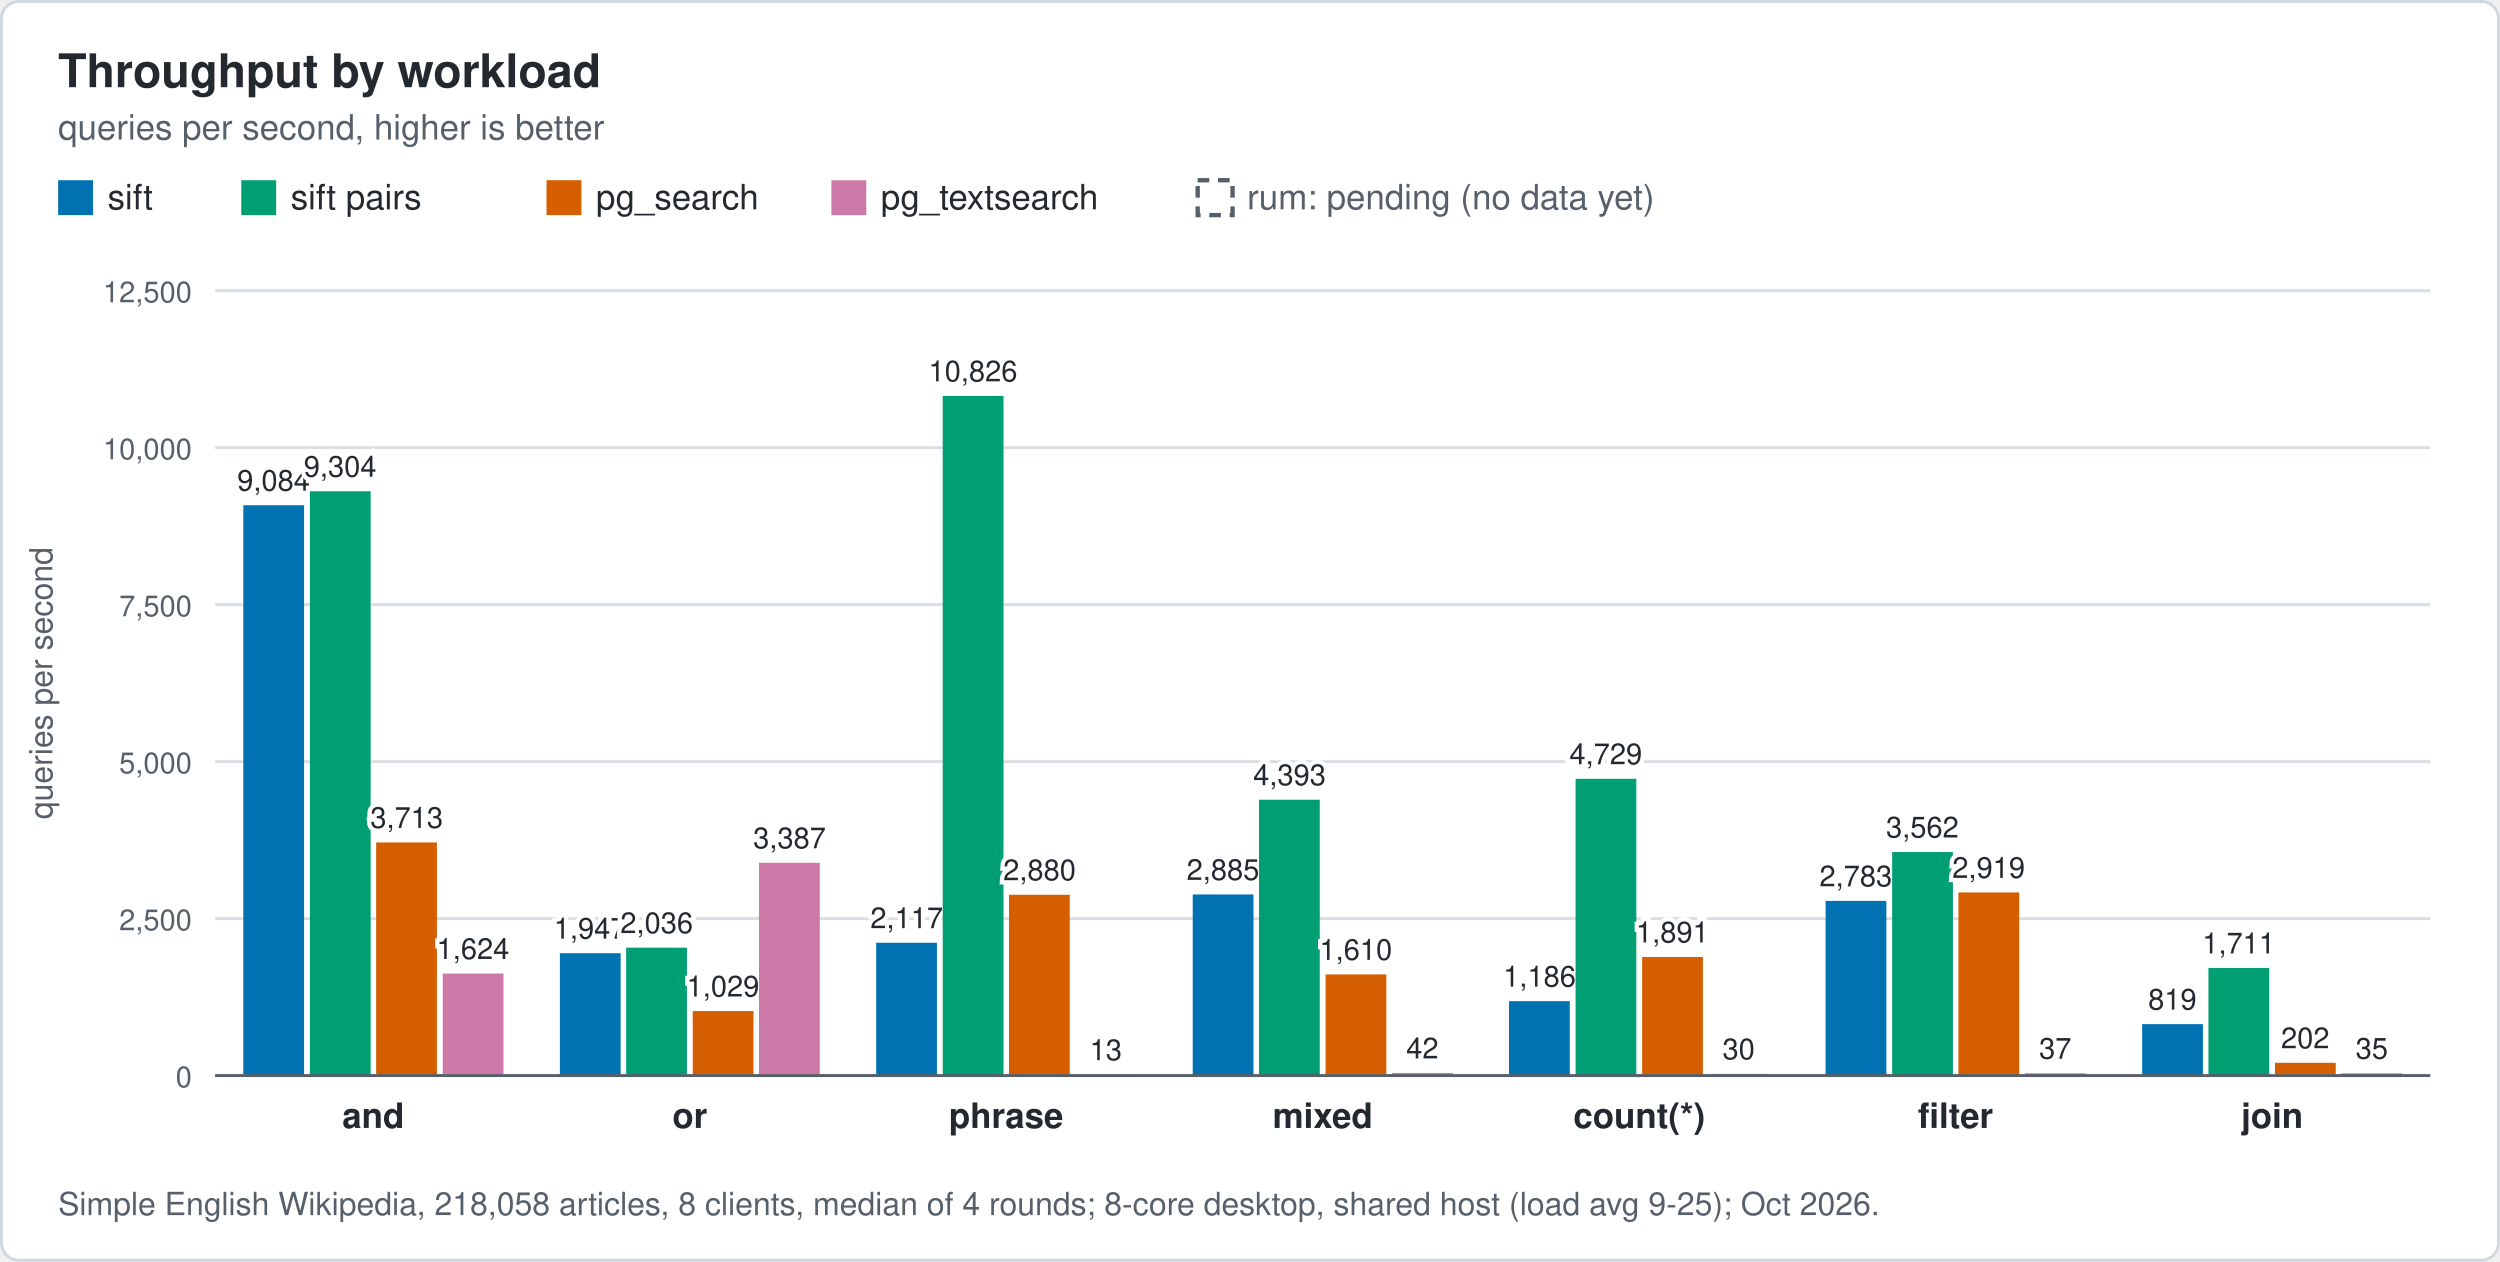
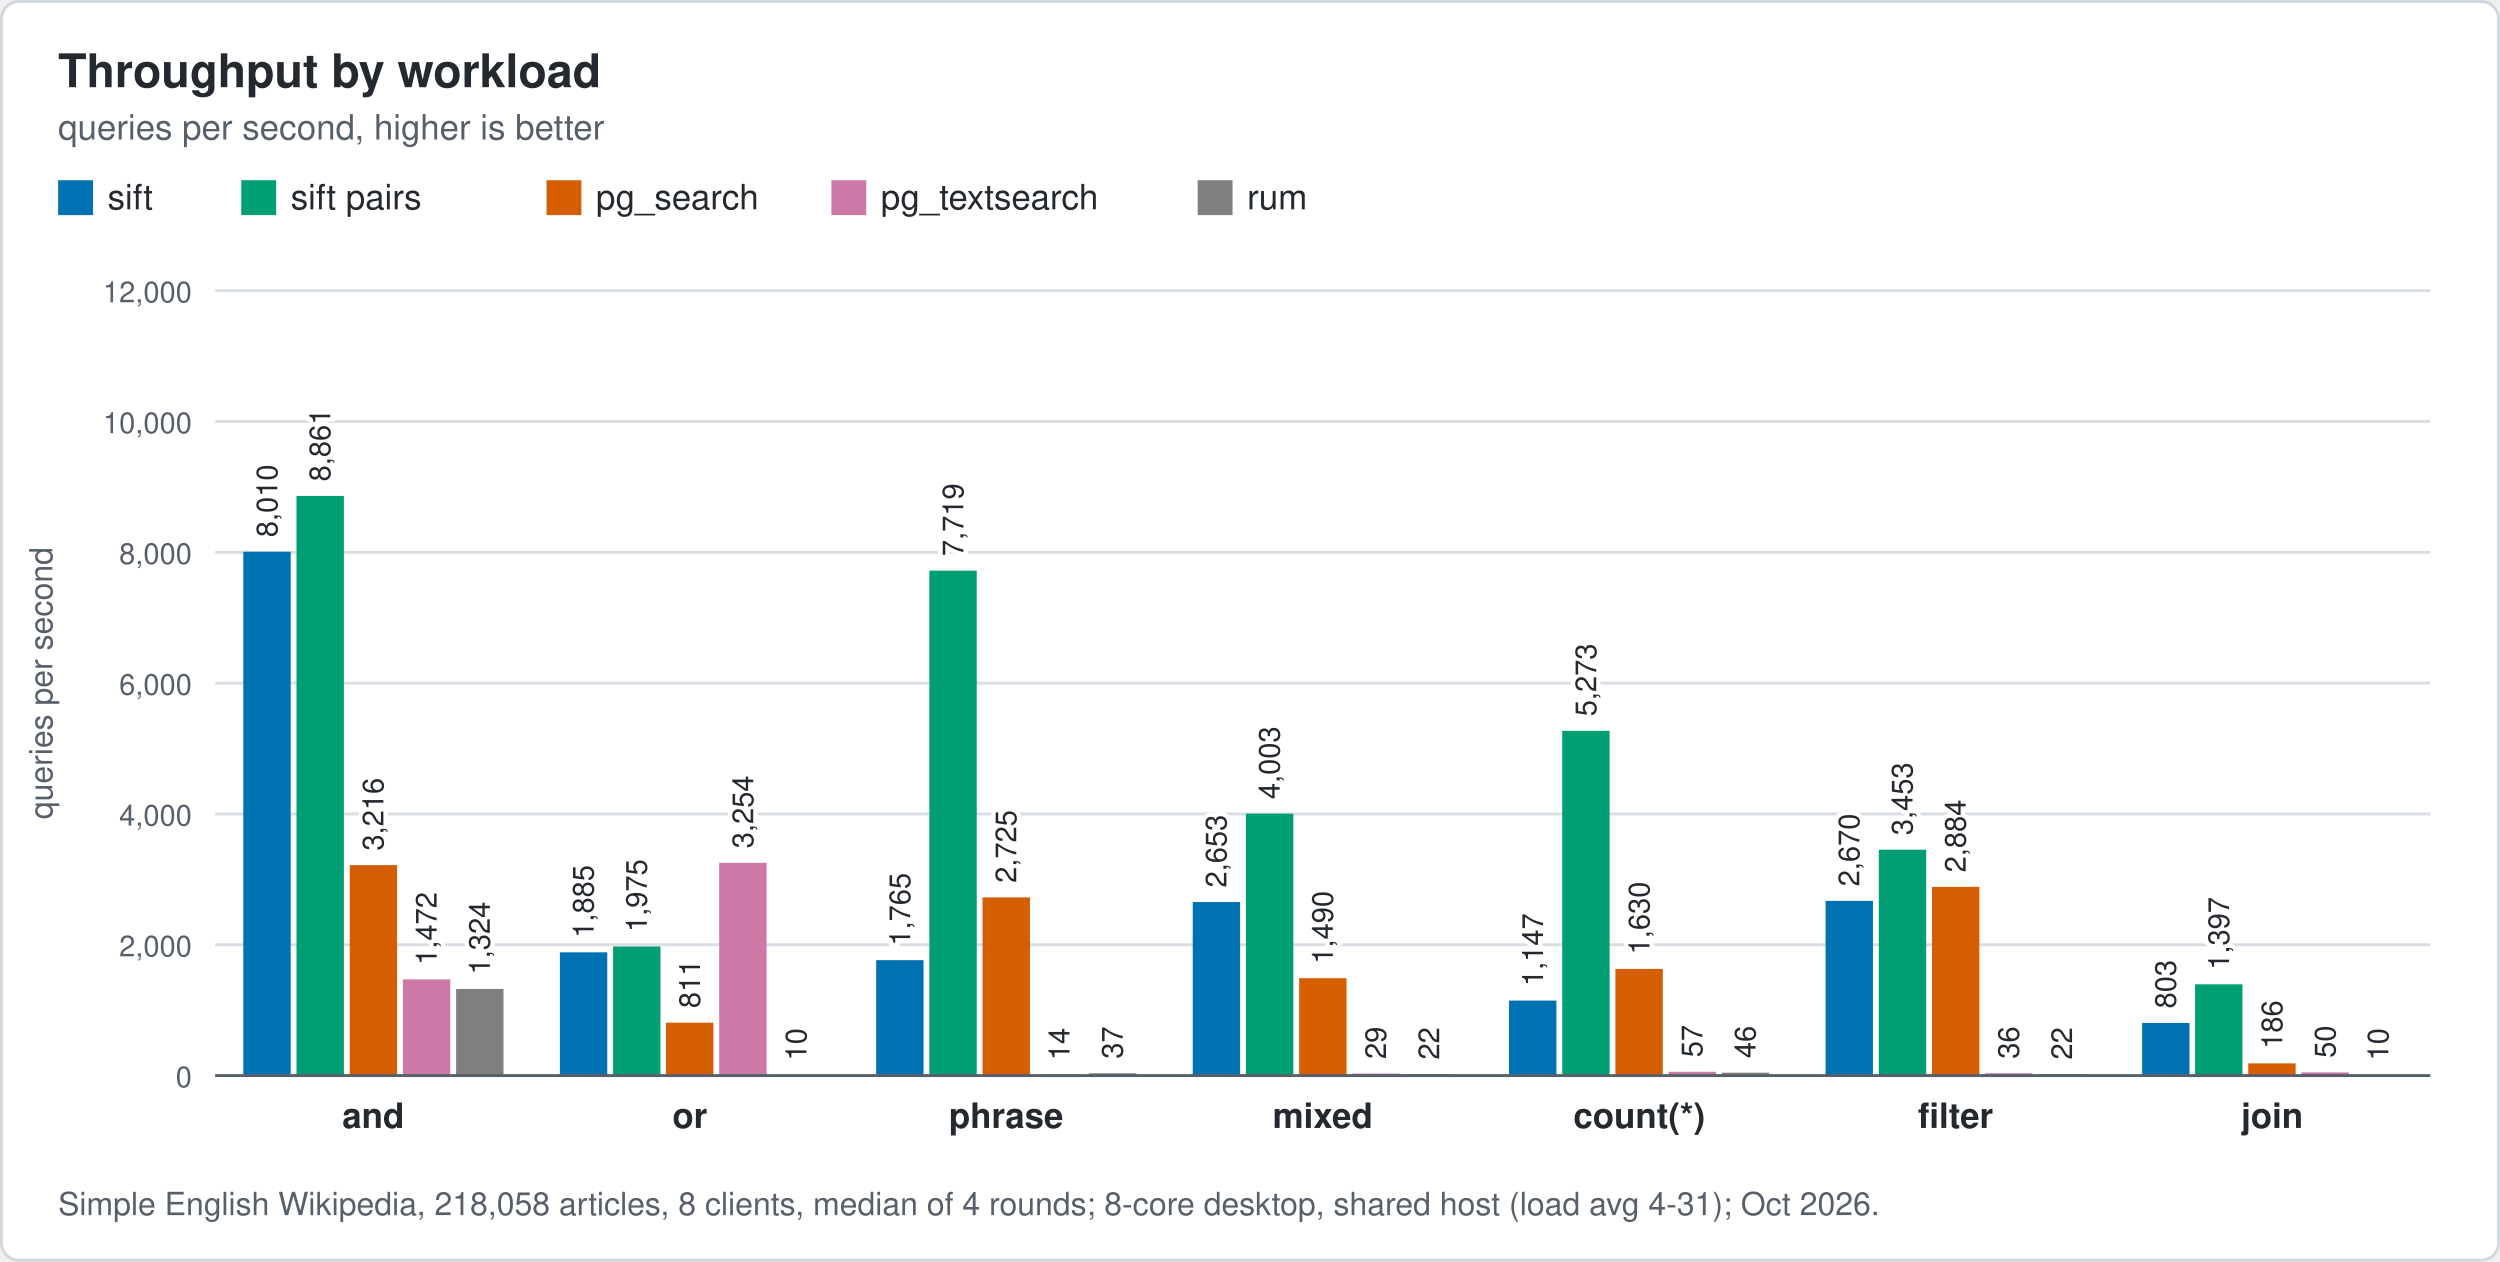
<svg xmlns="http://www.w3.org/2000/svg" width="860" height="434" viewBox="0 0 860 434" role="img" aria-labelledby="t d" font-family="Helvetica, Arial, sans-serif">
  <rect x="0.5" y="0.5" width="859" height="433" rx="6" fill="#ffffff" stroke="#d0d7de" />
  <text x="20" y="30" font-size="16" text-anchor="start" fill="#24292f" font-weight="bold">Throughput by workload</text>
  <text x="20" y="48" font-size="12" text-anchor="start" fill="#57606a">queries per second, higher is better</text>
  <rect x="20" y="62" width="12" height="12" fill="#0072B2" />
  <text x="37" y="72" font-size="12" text-anchor="start" fill="#24292f">sift</text>
  <rect x="83" y="62" width="12" height="12" fill="#009E73" />
  <text x="100" y="72" font-size="12" text-anchor="start" fill="#24292f">sift pairs</text>
  <rect x="188" y="62" width="12" height="12" fill="#D55E00" />
  <text x="205" y="72" font-size="12" text-anchor="start" fill="#24292f">pg_search</text>
  <rect x="286" y="62" width="12" height="12" fill="#CC79A7" />
  <text x="303" y="72" font-size="12" text-anchor="start" fill="#24292f">pg_textsearch</text>
-   <rect x="412" y="62" width="12" height="12" fill="#ffffff" stroke="#57606a" stroke-width="1.5" stroke-dasharray="4 3" />
-   <text x="429" y="72" font-size="12" text-anchor="start" fill="#57606a">rum: pending (no data yet)</text>
+   <rect x="412" y="62" width="12" height="12" fill="#7f7f7f" />
+   <text x="429" y="72" font-size="12" text-anchor="start" fill="#24292f">rum</text>
  <line x1="74" y1="370" x2="836" y2="370" stroke="#d8dee4" stroke-width="1" />
  <text x="66" y="374" font-size="10" text-anchor="end" fill="#57606a">0</text>
-   <line x1="74" y1="316" x2="836" y2="316" stroke="#d8dee4" stroke-width="1" />
-   <text x="66" y="320" font-size="10" text-anchor="end" fill="#57606a">2,500</text>
-   <line x1="74" y1="262" x2="836" y2="262" stroke="#d8dee4" stroke-width="1" />
-   <text x="66" y="266" font-size="10" text-anchor="end" fill="#57606a">5,000</text>
-   <line x1="74" y1="208" x2="836" y2="208" stroke="#d8dee4" stroke-width="1" />
-   <text x="66" y="212" font-size="10" text-anchor="end" fill="#57606a">7,500</text>
-   <line x1="74" y1="154" x2="836" y2="154" stroke="#d8dee4" stroke-width="1" />
-   <text x="66" y="158" font-size="10" text-anchor="end" fill="#57606a">10,000</text>
+   <line x1="74" y1="325" x2="836" y2="325" stroke="#d8dee4" stroke-width="1" />
+   <text x="66" y="329" font-size="10" text-anchor="end" fill="#57606a">2,000</text>
+   <line x1="74" y1="280" x2="836" y2="280" stroke="#d8dee4" stroke-width="1" />
+   <text x="66" y="284" font-size="10" text-anchor="end" fill="#57606a">4,000</text>
+   <line x1="74" y1="235" x2="836" y2="235" stroke="#d8dee4" stroke-width="1" />
+   <text x="66" y="239" font-size="10" text-anchor="end" fill="#57606a">6,000</text>
+   <line x1="74" y1="190" x2="836" y2="190" stroke="#d8dee4" stroke-width="1" />
+   <text x="66" y="194" font-size="10" text-anchor="end" fill="#57606a">8,000</text>
+   <line x1="74" y1="145" x2="836" y2="145" stroke="#d8dee4" stroke-width="1" />
+   <text x="66" y="149" font-size="10" text-anchor="end" fill="#57606a">10,000</text>
  <line x1="74" y1="100" x2="836" y2="100" stroke="#d8dee4" stroke-width="1" />
-   <text x="66" y="104" font-size="10" text-anchor="end" fill="#57606a">12,500</text>
+   <text x="66" y="104" font-size="10" text-anchor="end" fill="#57606a">12,000</text>
  <text transform="translate(18 235) rotate(-90)" font-size="11" text-anchor="middle" fill="#57606a">queries per second</text>
-   <rect x="83.7" y="173.8" width="20.9" height="196.2" fill="#0072B2" />
-   <text x="94.1" y="168.8" font-size="10" text-anchor="middle" fill="#24292f" stroke="#ffffff" stroke-width="3" paint-order="stroke">9,084</text>
-   <rect x="106.6" y="169" width="20.9" height="201" fill="#009E73" />
-   <text x="117" y="164" font-size="10" text-anchor="middle" fill="#24292f" stroke="#ffffff" stroke-width="3" paint-order="stroke">9,304</text>
-   <rect x="129.4" y="289.8" width="20.9" height="80.2" fill="#D55E00" />
-   <text x="139.9" y="284.8" font-size="10" text-anchor="middle" fill="#24292f" stroke="#ffffff" stroke-width="3" paint-order="stroke">3,713</text>
-   <rect x="152.3" y="334.9" width="20.9" height="35.1" fill="#CC79A7" />
-   <text x="162.7" y="329.9" font-size="10" text-anchor="middle" fill="#24292f" stroke="#ffffff" stroke-width="3" paint-order="stroke">1,624</text>
+   <rect x="83.7" y="189.8" width="16.3" height="180.2" fill="#0072B2" />
+   <text transform="translate(95.4 184.8) rotate(-90)" font-size="10" text-anchor="start" fill="#24292f" stroke="#ffffff" stroke-width="3" paint-order="stroke">8,010</text>
+   <rect x="102" y="170.6" width="16.3" height="199.4" fill="#009E73" />
+   <text transform="translate(113.6 165.6) rotate(-90)" font-size="10" text-anchor="start" fill="#24292f" stroke="#ffffff" stroke-width="3" paint-order="stroke">8,861</text>
+   <rect x="120.3" y="297.6" width="16.3" height="72.4" fill="#D55E00" />
+   <text transform="translate(131.9 292.6) rotate(-90)" font-size="10" text-anchor="start" fill="#24292f" stroke="#ffffff" stroke-width="3" paint-order="stroke">3,216</text>
+   <rect x="138.6" y="336.9" width="16.3" height="33.1" fill="#CC79A7" />
+   <text transform="translate(150.2 331.9) rotate(-90)" font-size="10" text-anchor="start" fill="#24292f" stroke="#ffffff" stroke-width="3" paint-order="stroke">1,472</text>
+   <rect x="156.9" y="340.2" width="16.3" height="29.8" fill="#7f7f7f" />
+   <text transform="translate(168.5 335.2) rotate(-90)" font-size="10" text-anchor="start" fill="#24292f" stroke="#ffffff" stroke-width="3" paint-order="stroke">1,324</text>
  <text x="128.4" y="388" font-size="12" text-anchor="middle" fill="#24292f" font-weight="bold">and</text>
-   <rect x="192.6" y="327.9" width="20.9" height="42.1" fill="#0072B2" />
-   <text x="203" y="322.9" font-size="10" text-anchor="middle" fill="#24292f" stroke="#ffffff" stroke-width="3" paint-order="stroke">1,947</text>
-   <rect x="215.4" y="326" width="20.9" height="44" fill="#009E73" />
-   <text x="225.9" y="321" font-size="10" text-anchor="middle" fill="#24292f" stroke="#ffffff" stroke-width="3" paint-order="stroke">2,036</text>
-   <rect x="238.3" y="347.8" width="20.9" height="22.2" fill="#D55E00" />
-   <text x="248.7" y="342.8" font-size="10" text-anchor="middle" fill="#24292f" stroke="#ffffff" stroke-width="3" paint-order="stroke">1,029</text>
-   <rect x="261.1" y="296.8" width="20.9" height="73.2" fill="#CC79A7" />
-   <text x="271.6" y="291.8" font-size="10" text-anchor="middle" fill="#24292f" stroke="#ffffff" stroke-width="3" paint-order="stroke">3,387</text>
+   <rect x="192.6" y="327.6" width="16.3" height="42.4" fill="#0072B2" />
+   <text transform="translate(204.2 322.6) rotate(-90)" font-size="10" text-anchor="start" fill="#24292f" stroke="#ffffff" stroke-width="3" paint-order="stroke">1,885</text>
+   <rect x="210.9" y="325.6" width="16.3" height="44.4" fill="#009E73" />
+   <text transform="translate(222.5 320.6) rotate(-90)" font-size="10" text-anchor="start" fill="#24292f" stroke="#ffffff" stroke-width="3" paint-order="stroke">1,975</text>
+   <rect x="229.1" y="351.8" width="16.3" height="18.2" fill="#D55E00" />
+   <text transform="translate(240.8 346.8) rotate(-90)" font-size="10" text-anchor="start" fill="#24292f" stroke="#ffffff" stroke-width="3" paint-order="stroke">811</text>
+   <rect x="247.4" y="296.8" width="16.3" height="73.2" fill="#CC79A7" />
+   <text transform="translate(259.1 291.8) rotate(-90)" font-size="10" text-anchor="start" fill="#24292f" stroke="#ffffff" stroke-width="3" paint-order="stroke">3,254</text>
+   <rect x="265.7" y="369.8" width="16.3" height="0.2" fill="#7f7f7f" />
+   <text transform="translate(277.4 364.8) rotate(-90)" font-size="10" text-anchor="start" fill="#24292f" stroke="#ffffff" stroke-width="3" paint-order="stroke">10</text>
  <text x="237.3" y="388" font-size="12" text-anchor="middle" fill="#24292f" font-weight="bold">or</text>
-   <rect x="301.4" y="324.3" width="20.9" height="45.7" fill="#0072B2" />
-   <text x="311.9" y="319.3" font-size="10" text-anchor="middle" fill="#24292f" stroke="#ffffff" stroke-width="3" paint-order="stroke">2,117</text>
-   <rect x="324.3" y="136.2" width="20.9" height="233.8" fill="#009E73" />
-   <text x="334.7" y="131.2" font-size="10" text-anchor="middle" fill="#24292f" stroke="#ffffff" stroke-width="3" paint-order="stroke">10,826</text>
-   <rect x="347.1" y="307.8" width="20.9" height="62.2" fill="#D55E00" />
-   <text x="357.6" y="302.8" font-size="10" text-anchor="middle" fill="#24292f" stroke="#ffffff" stroke-width="3" paint-order="stroke">2,880</text>
-   <rect x="370" y="369.7" width="20.9" height="0.3" fill="#CC79A7" />
-   <text x="380.4" y="364.7" font-size="10" text-anchor="middle" fill="#24292f" stroke="#ffffff" stroke-width="3" paint-order="stroke">13</text>
+   <rect x="301.4" y="330.3" width="16.3" height="39.7" fill="#0072B2" />
+   <text transform="translate(313.1 325.3) rotate(-90)" font-size="10" text-anchor="start" fill="#24292f" stroke="#ffffff" stroke-width="3" paint-order="stroke">1,765</text>
+   <rect x="319.7" y="196.3" width="16.3" height="173.7" fill="#009E73" />
+   <text transform="translate(331.4 191.3) rotate(-90)" font-size="10" text-anchor="start" fill="#24292f" stroke="#ffffff" stroke-width="3" paint-order="stroke">7,719</text>
+   <rect x="338" y="308.7" width="16.3" height="61.3" fill="#D55E00" />
+   <text transform="translate(349.6 303.7) rotate(-90)" font-size="10" text-anchor="start" fill="#24292f" stroke="#ffffff" stroke-width="3" paint-order="stroke">2,725</text>
+   <rect x="356.3" y="369.7" width="16.3" height="0.3" fill="#CC79A7" />
+   <text transform="translate(367.9 364.7) rotate(-90)" font-size="10" text-anchor="start" fill="#24292f" stroke="#ffffff" stroke-width="3" paint-order="stroke">14</text>
+   <rect x="374.6" y="369.2" width="16.3" height="0.8" fill="#7f7f7f" />
+   <text transform="translate(386.2 364.2) rotate(-90)" font-size="10" text-anchor="start" fill="#24292f" stroke="#ffffff" stroke-width="3" paint-order="stroke">37</text>
  <text x="346.1" y="388" font-size="12" text-anchor="middle" fill="#24292f" font-weight="bold">phrase</text>
-   <rect x="410.3" y="307.7" width="20.9" height="62.3" fill="#0072B2" />
-   <text x="420.7" y="302.7" font-size="10" text-anchor="middle" fill="#24292f" stroke="#ffffff" stroke-width="3" paint-order="stroke">2,885</text>
-   <rect x="433.1" y="275.1" width="20.9" height="94.9" fill="#009E73" />
-   <text x="443.6" y="270.1" font-size="10" text-anchor="middle" fill="#24292f" stroke="#ffffff" stroke-width="3" paint-order="stroke">4,393</text>
-   <rect x="456" y="335.2" width="20.9" height="34.8" fill="#D55E00" />
-   <text x="466.4" y="330.2" font-size="10" text-anchor="middle" fill="#24292f" stroke="#ffffff" stroke-width="3" paint-order="stroke">1,610</text>
-   <rect x="478.9" y="369.1" width="20.9" height="0.9" fill="#CC79A7" />
-   <text x="489.3" y="364.1" font-size="10" text-anchor="middle" fill="#24292f" stroke="#ffffff" stroke-width="3" paint-order="stroke">42</text>
+   <rect x="410.3" y="310.3" width="16.3" height="59.7" fill="#0072B2" />
+   <text transform="translate(421.9 305.3) rotate(-90)" font-size="10" text-anchor="start" fill="#24292f" stroke="#ffffff" stroke-width="3" paint-order="stroke">2,653</text>
+   <rect x="428.6" y="279.9" width="16.3" height="90.1" fill="#009E73" />
+   <text transform="translate(440.2 274.9) rotate(-90)" font-size="10" text-anchor="start" fill="#24292f" stroke="#ffffff" stroke-width="3" paint-order="stroke">4,003</text>
+   <rect x="446.9" y="336.5" width="16.3" height="33.5" fill="#D55E00" />
+   <text transform="translate(458.5 331.5) rotate(-90)" font-size="10" text-anchor="start" fill="#24292f" stroke="#ffffff" stroke-width="3" paint-order="stroke">1,490</text>
+   <rect x="465.1" y="369.3" width="16.3" height="0.7" fill="#CC79A7" />
+   <text transform="translate(476.8 364.3) rotate(-90)" font-size="10" text-anchor="start" fill="#24292f" stroke="#ffffff" stroke-width="3" paint-order="stroke">29</text>
+   <rect x="483.4" y="369.5" width="16.3" height="0.5" fill="#7f7f7f" />
+   <text transform="translate(495.1 364.5) rotate(-90)" font-size="10" text-anchor="start" fill="#24292f" stroke="#ffffff" stroke-width="3" paint-order="stroke">22</text>
  <text x="455" y="388" font-size="12" text-anchor="middle" fill="#24292f" font-weight="bold">mixed</text>
-   <rect x="519.1" y="344.4" width="20.9" height="25.6" fill="#0072B2" />
-   <text x="529.6" y="339.4" font-size="10" text-anchor="middle" fill="#24292f" stroke="#ffffff" stroke-width="3" paint-order="stroke">1,186</text>
-   <rect x="542" y="267.9" width="20.9" height="102.1" fill="#009E73" />
-   <text x="552.4" y="262.9" font-size="10" text-anchor="middle" fill="#24292f" stroke="#ffffff" stroke-width="3" paint-order="stroke">4,729</text>
-   <rect x="564.9" y="329.2" width="20.9" height="40.8" fill="#D55E00" />
-   <text x="575.3" y="324.2" font-size="10" text-anchor="middle" fill="#24292f" stroke="#ffffff" stroke-width="3" paint-order="stroke">1,891</text>
-   <rect x="587.7" y="369.4" width="20.9" height="0.6" fill="#CC79A7" />
-   <text x="598.1" y="364.4" font-size="10" text-anchor="middle" fill="#24292f" stroke="#ffffff" stroke-width="3" paint-order="stroke">30</text>
+   <rect x="519.1" y="344.2" width="16.3" height="25.8" fill="#0072B2" />
+   <text transform="translate(530.8 339.2) rotate(-90)" font-size="10" text-anchor="start" fill="#24292f" stroke="#ffffff" stroke-width="3" paint-order="stroke">1,147</text>
+   <rect x="537.4" y="251.4" width="16.3" height="118.6" fill="#009E73" />
+   <text transform="translate(549.1 246.4) rotate(-90)" font-size="10" text-anchor="start" fill="#24292f" stroke="#ffffff" stroke-width="3" paint-order="stroke">5,273</text>
+   <rect x="555.7" y="333.3" width="16.3" height="36.7" fill="#D55E00" />
+   <text transform="translate(567.4 328.3) rotate(-90)" font-size="10" text-anchor="start" fill="#24292f" stroke="#ffffff" stroke-width="3" paint-order="stroke">1,630</text>
+   <rect x="574" y="368.7" width="16.3" height="1.3" fill="#CC79A7" />
+   <text transform="translate(585.6 363.7) rotate(-90)" font-size="10" text-anchor="start" fill="#24292f" stroke="#ffffff" stroke-width="3" paint-order="stroke">57</text>
+   <rect x="592.3" y="369" width="16.3" height="1" fill="#7f7f7f" />
+   <text transform="translate(603.9 364) rotate(-90)" font-size="10" text-anchor="start" fill="#24292f" stroke="#ffffff" stroke-width="3" paint-order="stroke">46</text>
  <text x="563.9" y="388" font-size="12" text-anchor="middle" fill="#24292f" font-weight="bold">count(*)</text>
-   <rect x="628" y="309.9" width="20.9" height="60.1" fill="#0072B2" />
-   <text x="638.4" y="304.9" font-size="10" text-anchor="middle" fill="#24292f" stroke="#ffffff" stroke-width="3" paint-order="stroke">2,783</text>
-   <rect x="650.9" y="293.1" width="20.9" height="76.9" fill="#009E73" />
-   <text x="661.3" y="288.1" font-size="10" text-anchor="middle" fill="#24292f" stroke="#ffffff" stroke-width="3" paint-order="stroke">3,562</text>
-   <rect x="673.7" y="307" width="20.9" height="63" fill="#D55E00" />
-   <text x="684.1" y="302" font-size="10" text-anchor="middle" fill="#24292f" stroke="#ffffff" stroke-width="3" paint-order="stroke">2,919</text>
-   <rect x="696.6" y="369.2" width="20.9" height="0.8" fill="#CC79A7" />
-   <text x="707" y="364.2" font-size="10" text-anchor="middle" fill="#24292f" stroke="#ffffff" stroke-width="3" paint-order="stroke">37</text>
+   <rect x="628" y="309.9" width="16.3" height="60.1" fill="#0072B2" />
+   <text transform="translate(639.6 304.9) rotate(-90)" font-size="10" text-anchor="start" fill="#24292f" stroke="#ffffff" stroke-width="3" paint-order="stroke">2,670</text>
+   <rect x="646.3" y="292.3" width="16.3" height="77.7" fill="#009E73" />
+   <text transform="translate(657.9 287.3) rotate(-90)" font-size="10" text-anchor="start" fill="#24292f" stroke="#ffffff" stroke-width="3" paint-order="stroke">3,453</text>
+   <rect x="664.6" y="305.1" width="16.3" height="64.9" fill="#D55E00" />
+   <text transform="translate(676.2 300.1) rotate(-90)" font-size="10" text-anchor="start" fill="#24292f" stroke="#ffffff" stroke-width="3" paint-order="stroke">2,884</text>
+   <rect x="682.9" y="369.2" width="16.3" height="0.8" fill="#CC79A7" />
+   <text transform="translate(694.5 364.2) rotate(-90)" font-size="10" text-anchor="start" fill="#24292f" stroke="#ffffff" stroke-width="3" paint-order="stroke">36</text>
+   <rect x="701.1" y="369.5" width="16.3" height="0.5" fill="#7f7f7f" />
+   <text transform="translate(712.8 364.5) rotate(-90)" font-size="10" text-anchor="start" fill="#24292f" stroke="#ffffff" stroke-width="3" paint-order="stroke">22</text>
  <text x="672.7" y="388" font-size="12" text-anchor="middle" fill="#24292f" font-weight="bold">filter</text>
-   <rect x="736.9" y="352.3" width="20.9" height="17.7" fill="#0072B2" />
-   <text x="747.3" y="347.3" font-size="10" text-anchor="middle" fill="#24292f" stroke="#ffffff" stroke-width="3" paint-order="stroke">819</text>
-   <rect x="759.7" y="333" width="20.9" height="37" fill="#009E73" />
-   <text x="770.1" y="328" font-size="10" text-anchor="middle" fill="#24292f" stroke="#ffffff" stroke-width="3" paint-order="stroke">1,711</text>
-   <rect x="782.6" y="365.6" width="20.9" height="4.4" fill="#D55E00" />
-   <text x="793" y="360.6" font-size="10" text-anchor="middle" fill="#24292f" stroke="#ffffff" stroke-width="3" paint-order="stroke">202</text>
-   <rect x="805.4" y="369.2" width="20.9" height="0.8" fill="#CC79A7" />
-   <text x="815.9" y="364.2" font-size="10" text-anchor="middle" fill="#24292f" stroke="#ffffff" stroke-width="3" paint-order="stroke">35</text>
+   <rect x="736.9" y="351.9" width="16.3" height="18.1" fill="#0072B2" />
+   <text transform="translate(748.5 346.9) rotate(-90)" font-size="10" text-anchor="start" fill="#24292f" stroke="#ffffff" stroke-width="3" paint-order="stroke">803</text>
+   <rect x="755.1" y="338.6" width="16.3" height="31.4" fill="#009E73" />
+   <text transform="translate(766.8 333.6) rotate(-90)" font-size="10" text-anchor="start" fill="#24292f" stroke="#ffffff" stroke-width="3" paint-order="stroke">1,397</text>
+   <rect x="773.4" y="365.8" width="16.3" height="4.2" fill="#D55E00" />
+   <text transform="translate(785.1 360.8) rotate(-90)" font-size="10" text-anchor="start" fill="#24292f" stroke="#ffffff" stroke-width="3" paint-order="stroke">186</text>
+   <rect x="791.7" y="368.9" width="16.3" height="1.1" fill="#CC79A7" />
+   <text transform="translate(803.4 363.9) rotate(-90)" font-size="10" text-anchor="start" fill="#24292f" stroke="#ffffff" stroke-width="3" paint-order="stroke">50</text>
+   <rect x="810" y="369.8" width="16.3" height="0.2" fill="#7f7f7f" />
+   <text transform="translate(821.6 364.8) rotate(-90)" font-size="10" text-anchor="start" fill="#24292f" stroke="#ffffff" stroke-width="3" paint-order="stroke">10</text>
  <text x="781.6" y="388" font-size="12" text-anchor="middle" fill="#24292f" font-weight="bold">join</text>
  <line x1="74" y1="370" x2="836" y2="370" stroke="#57606a" stroke-width="1" />
-   <text x="20" y="418" font-size="11" text-anchor="start" fill="#57606a">Simple English Wikipedia, 218,058 articles, 8 clients, median of 4 rounds; 8-core desktop, shared host (load avg 9-25); Oct 2026.</text>
+   <text x="20" y="418" font-size="11" text-anchor="start" fill="#57606a">Simple English Wikipedia, 218,058 articles, 8 clients, median of 4 rounds; 8-core desktop, shared host (load avg 4-31); Oct 2026.</text>
</svg>
